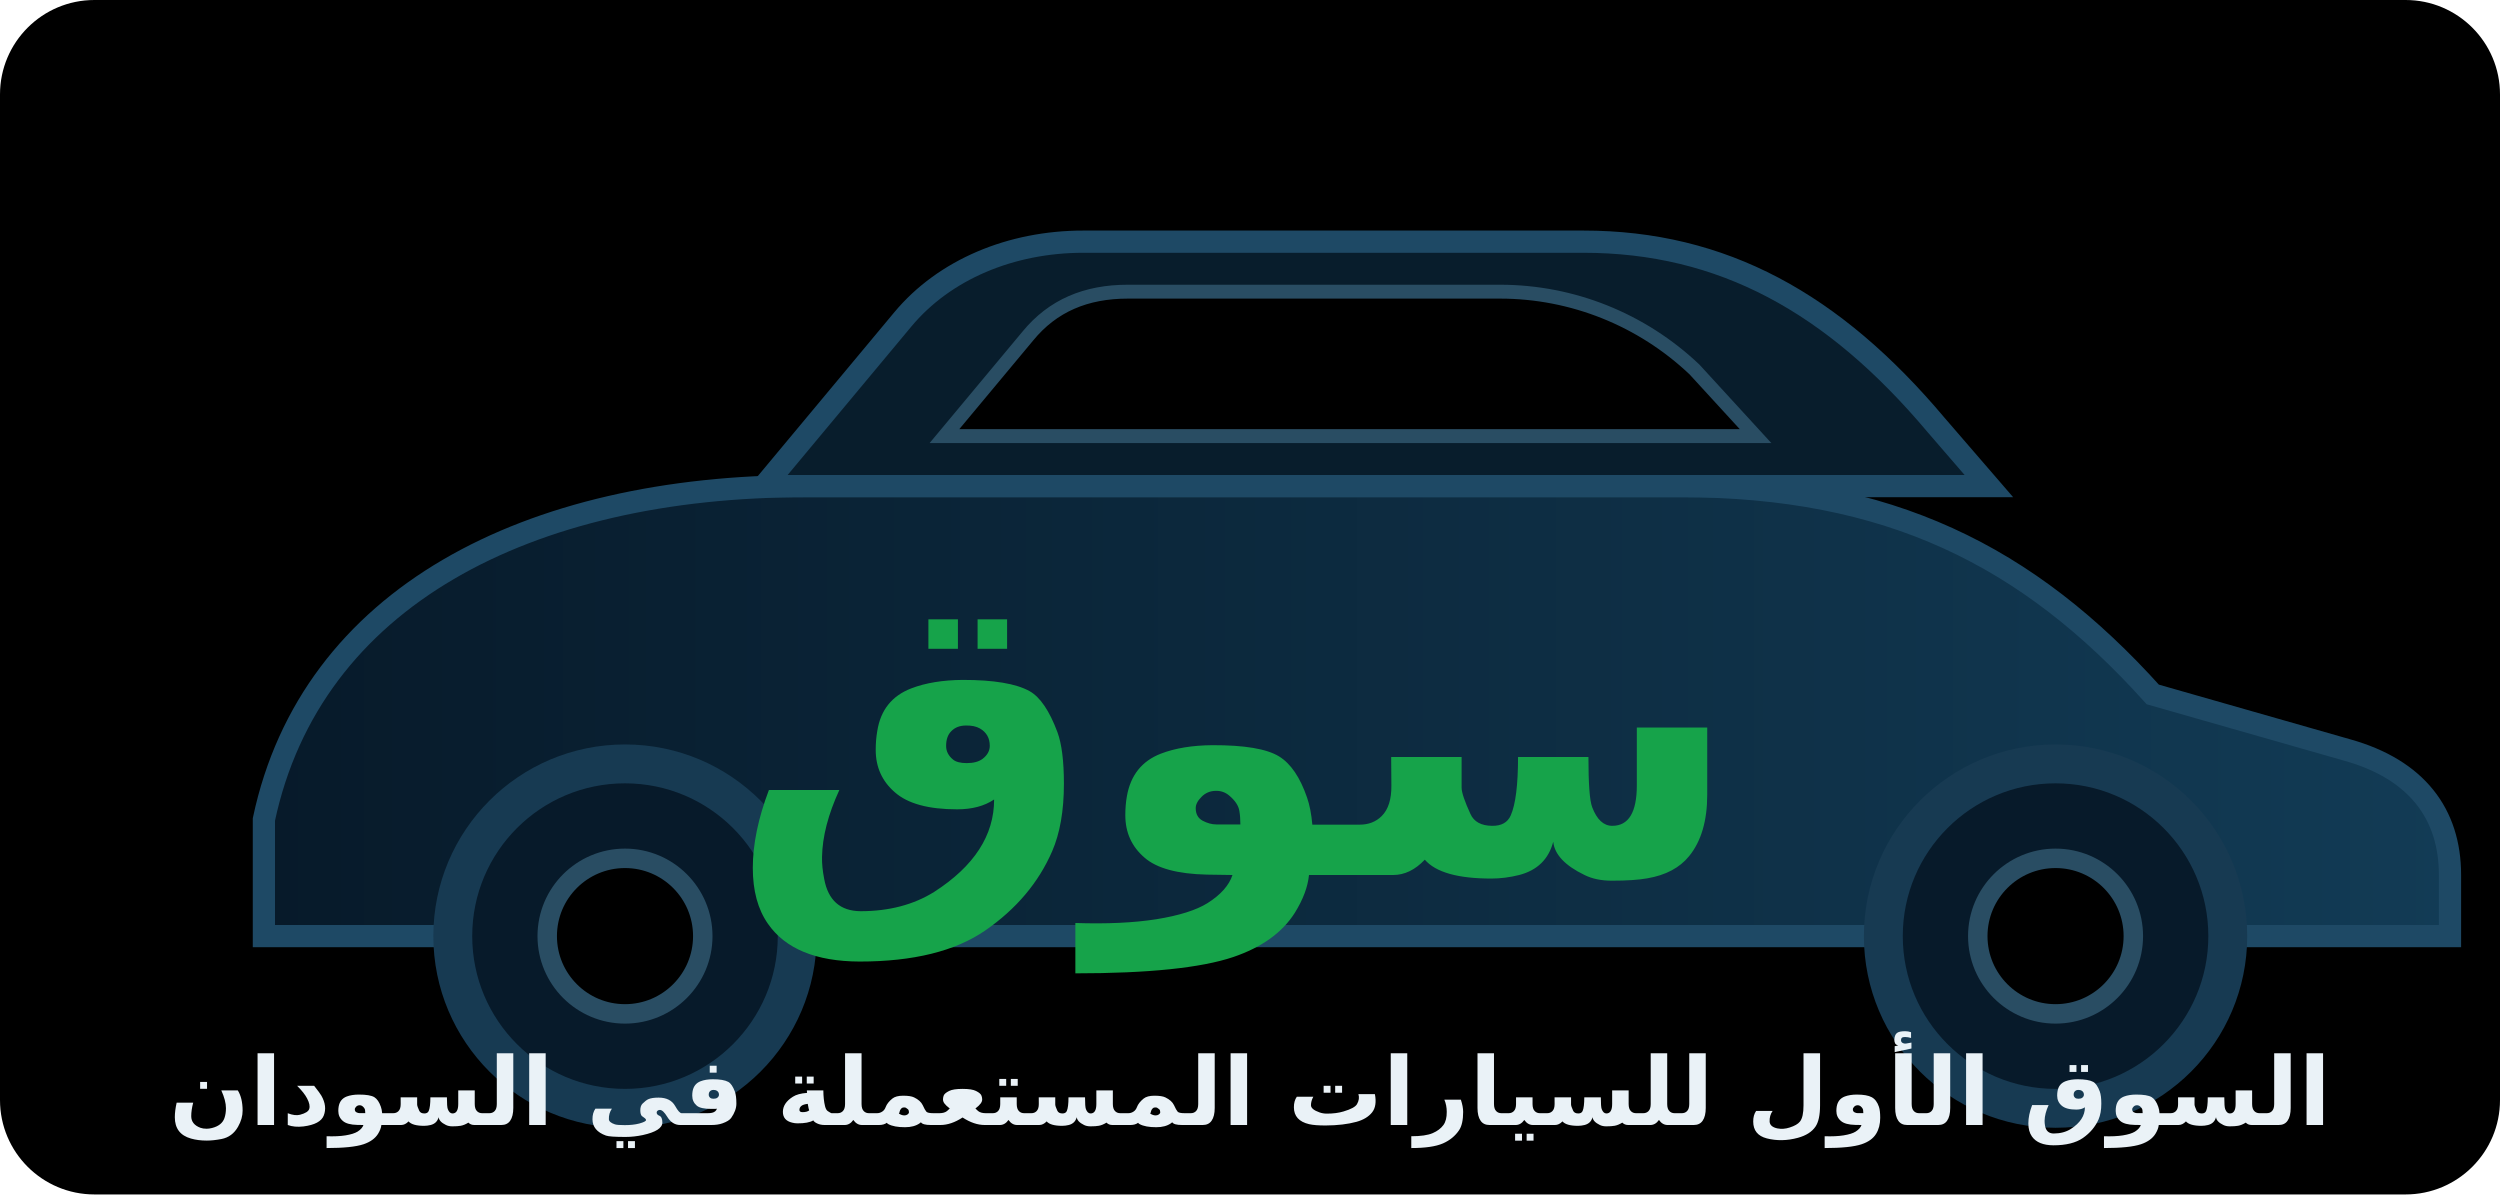
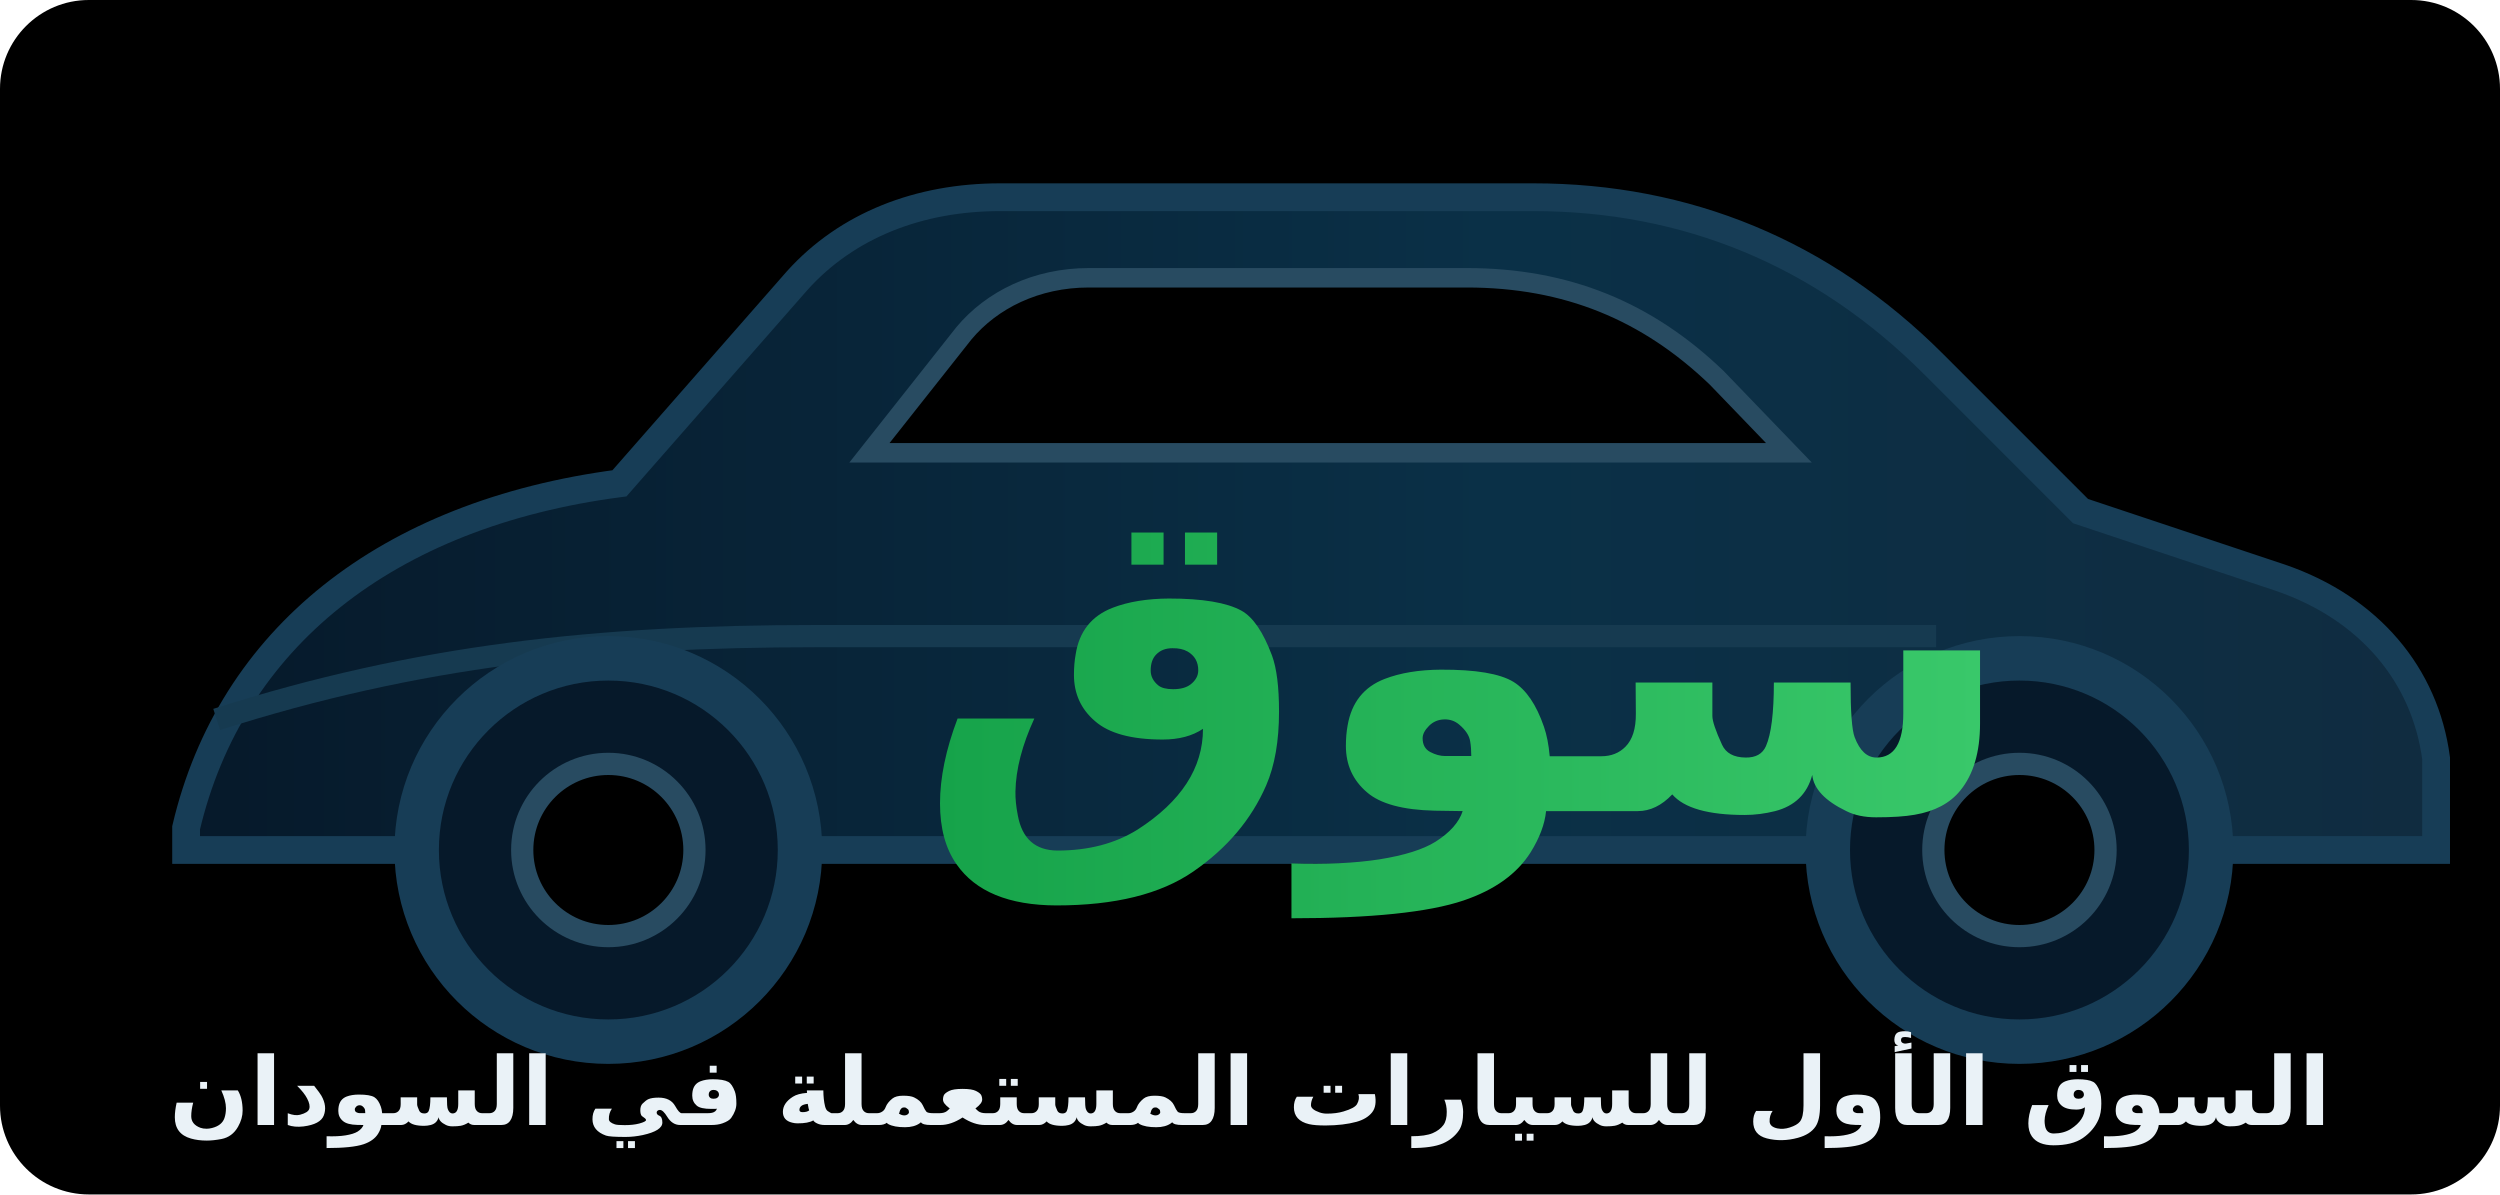
<svg xmlns="http://www.w3.org/2000/svg" viewBox="0 0 900 430">
  <defs>
-     <linearGradient id="body" x1="0" x2="1">
-       <stop offset="0" stop-color="#071A2A" />
-       <stop offset="1" stop-color="#123B55" />
+     <linearGradient id="car" x1="0" y1="0" x2="1" y2="0">
+       <stop offset="0" stop-color="#06192A" />
+       <stop offset="0.58" stop-color="#0A3047" />
+       <stop offset="1" stop-color="#102C40" />
+     </linearGradient>
+     <linearGradient id="green" x1="0" y1="0" x2="1" y2="0">
+       <stop offset="0" stop-color="#16A34A" />
+       <stop offset="1" stop-color="#39C86A" />
    </linearGradient>
  </defs>
-   <rect width="900" height="430" rx="34" fill="#000000" />
-   <g transform="translate(40 45)">
-     <path d="M55 250 C72 170 150 130 250 130 L565 130 C640 130 690 155 735 205 L805 225 C830 232 842 248 842 270 L842 292 L55 292 Z" fill="url(#body)" stroke="#1E4965" stroke-width="8" />
-     <path d="M235 130 L285 70 C300 52 324 42 350 42 L530 42 C580 42 620 64 657 108 L676 130 Z" fill="#081D2C" stroke="#1E4965" stroke-width="8" />
-     <path d="M300 112 L330 76 C339 65 351 60 366 60 L500 60 C526 60 551 70 570 88 L592 112 Z" fill="#000000" stroke="#294D63" stroke-width="5" />
-     <circle cx="185" cy="292" r="62" fill="#071A2A" stroke="#173A52" stroke-width="14" />
-     <circle cx="185" cy="292" r="28" fill="#000" stroke="#294D63" stroke-width="7" />
-     <circle cx="700" cy="292" r="62" fill="#071A2A" stroke="#173A52" stroke-width="14" />
-     <circle cx="700" cy="292" r="28" fill="#000" stroke="#294D63" stroke-width="7" />
-     <text x="405" y="270" text-anchor="middle" direction="rtl" unicode-bidi="bidi-override" font-family="Arial, sans-serif" font-size="145" font-weight="900" fill="#16A34A">سوق</text>
+   <rect width="900" height="430" rx="32" fill="#000" />
+   <g transform="translate(35 28)">
+     <path d="M32 270 C48 202 104 157 188 146 L252 73 C270 53 296 43 325 43 L517 43 C572 43 621 63 661 103 L714 156 L786 180 C818 191 838 215 842 245 L842 278 L32 278 Z" fill="url(#car)" stroke="#173D56" stroke-width="10" />
+     <path d="M278 135 L312 92 C322 80 338 72 357 72 L493 72 C529 72 558 84 583 108 L609 135 Z" fill="#000" stroke="#284B61" stroke-width="7" />
+     <path d="M43 231 C115 208 180 201 259 201 L662 201" fill="none" stroke="#163A50" stroke-width="8" />
+     <circle cx="184" cy="278" r="69" fill="#06192A" stroke="#173D56" stroke-width="16" />
+     <circle cx="184" cy="278" r="31" fill="#000" stroke="#284B61" stroke-width="8" />
+     <circle cx="692" cy="278" r="69" fill="#06192A" stroke="#173D56" stroke-width="16" />
+     <circle cx="692" cy="278" r="31" fill="#000" stroke="#284B61" stroke-width="8" />
+     <text x="493" y="264" text-anchor="middle" direction="rtl" unicode-bidi="bidi-override" font-family="Arial, sans-serif" font-size="158" font-weight="900" fill="url(#green)">سوق</text>
  </g>
  <text x="450" y="405" text-anchor="middle" direction="rtl" font-family="Arial, sans-serif" font-size="34" font-weight="700" fill="#EAF2F7">السوق الأول للسيارات المستعملة في السودان</text>
</svg>
